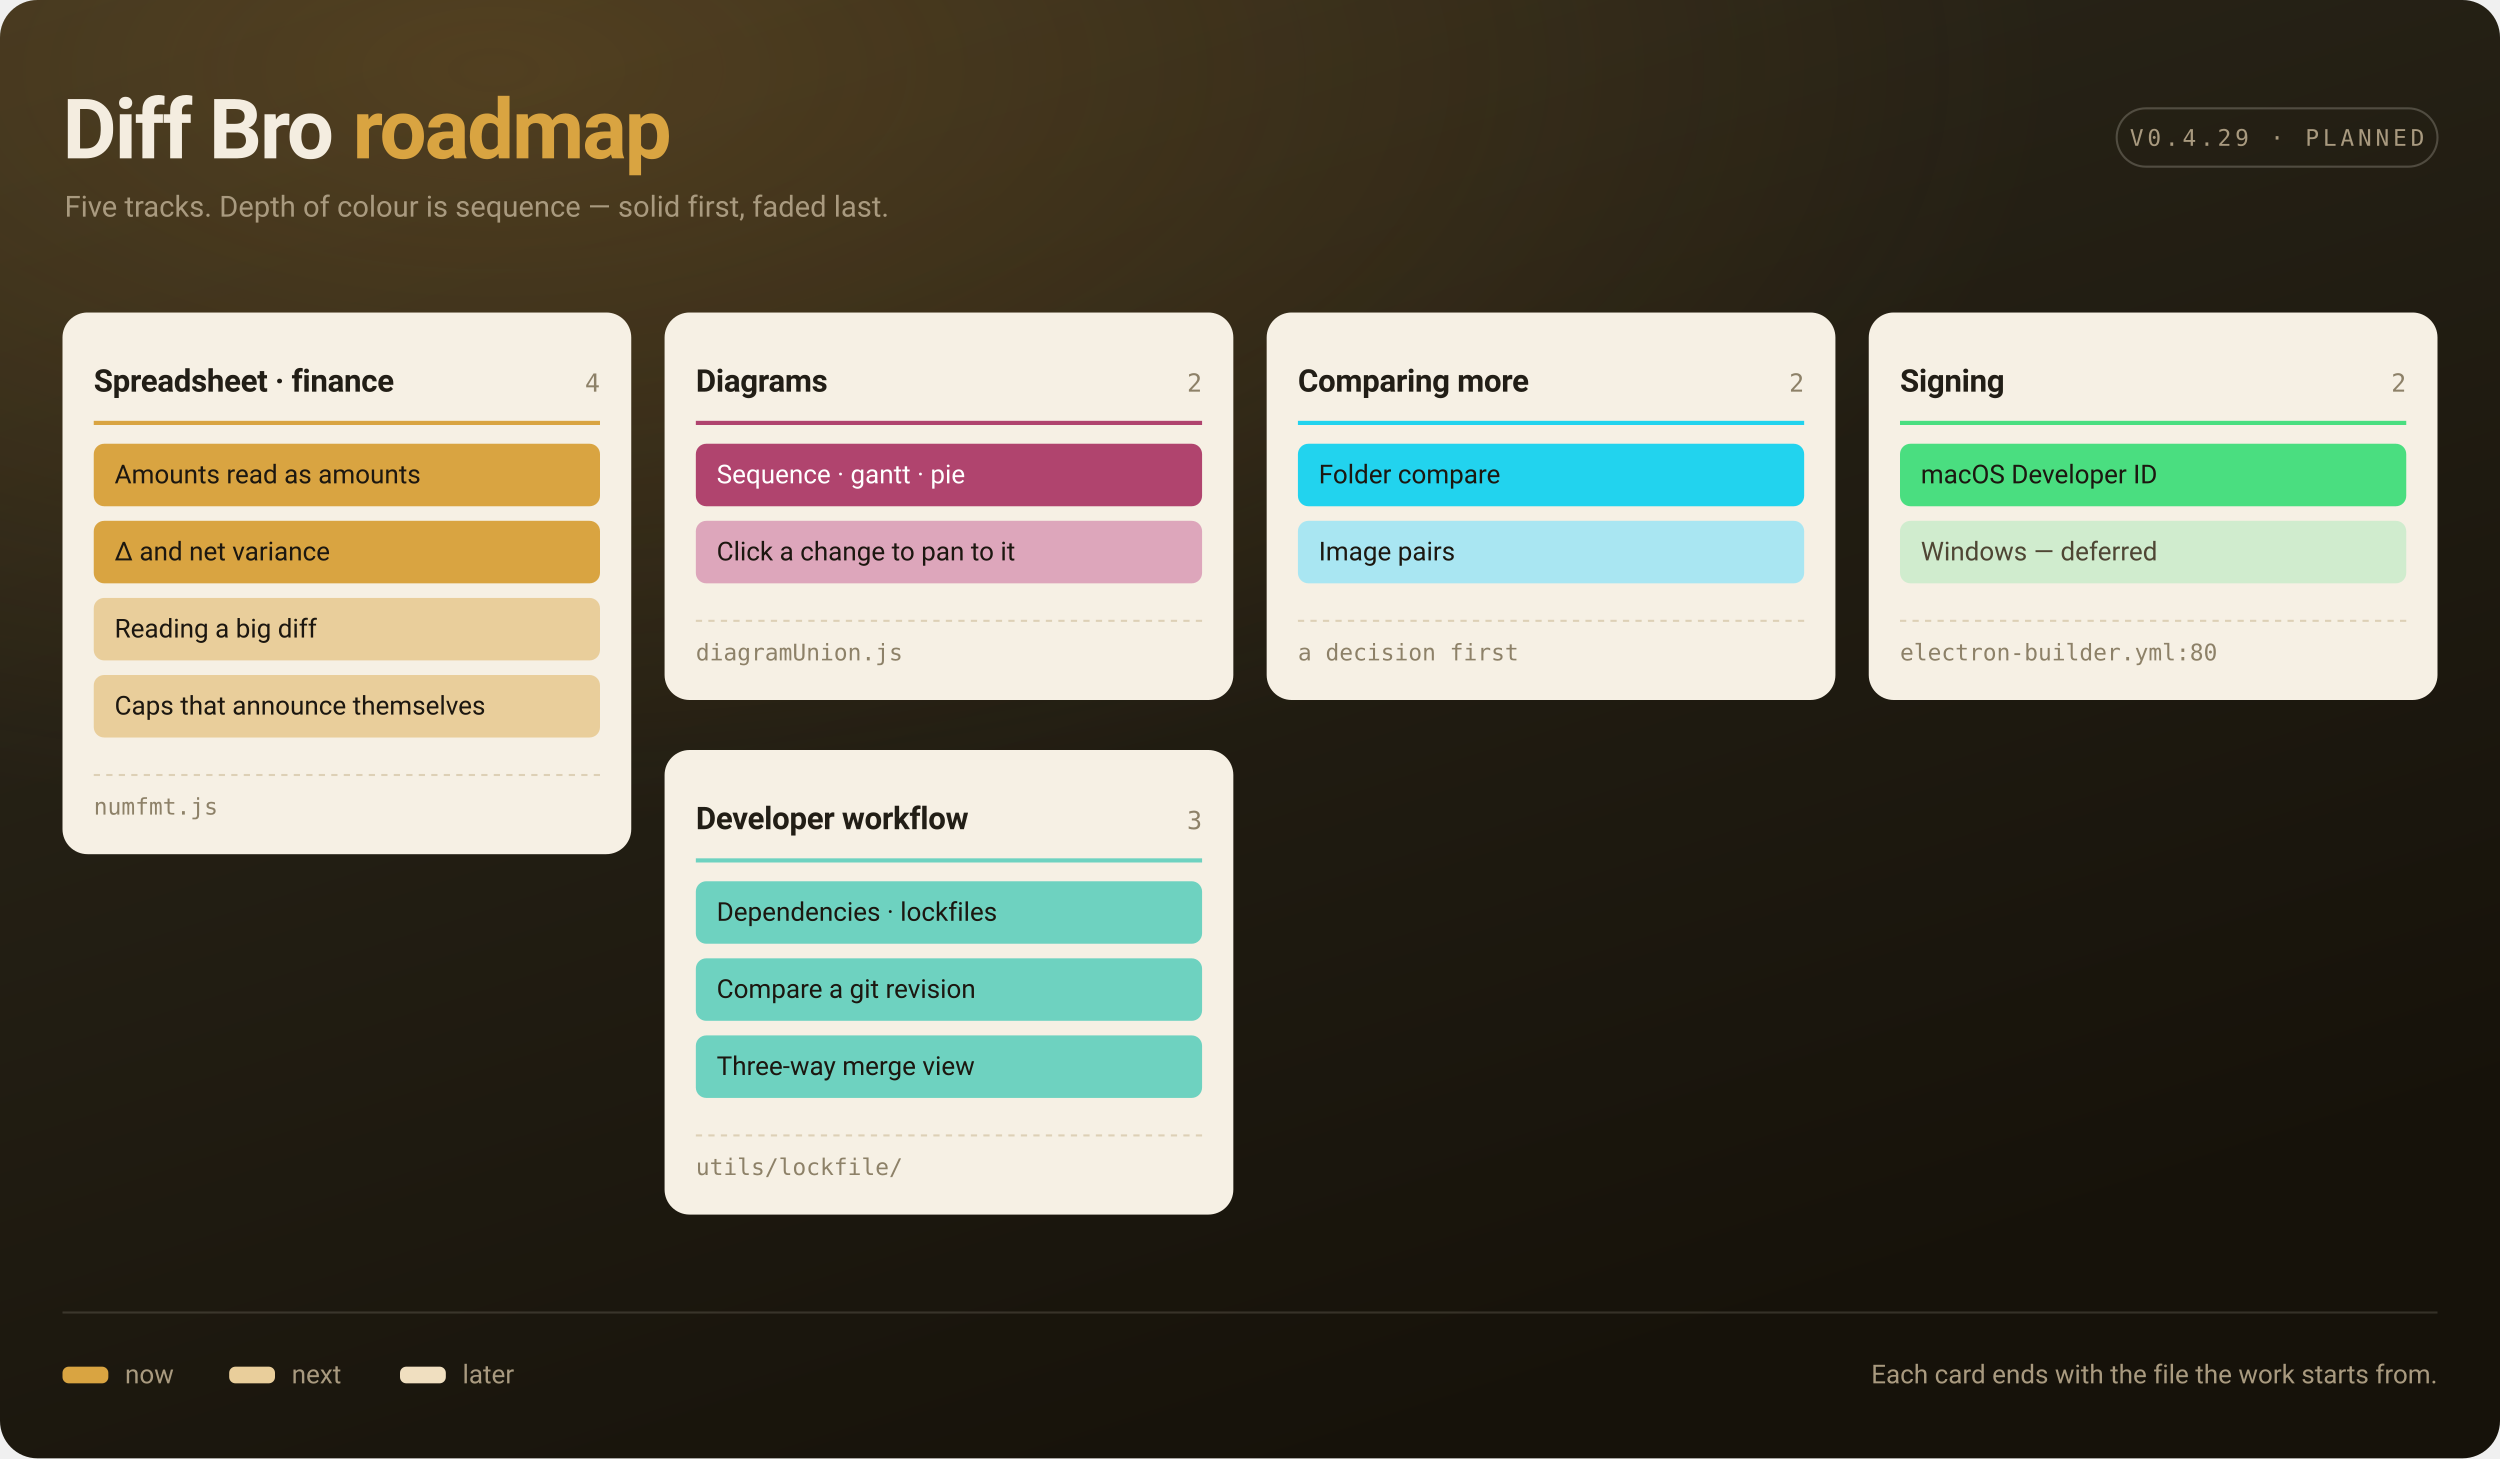
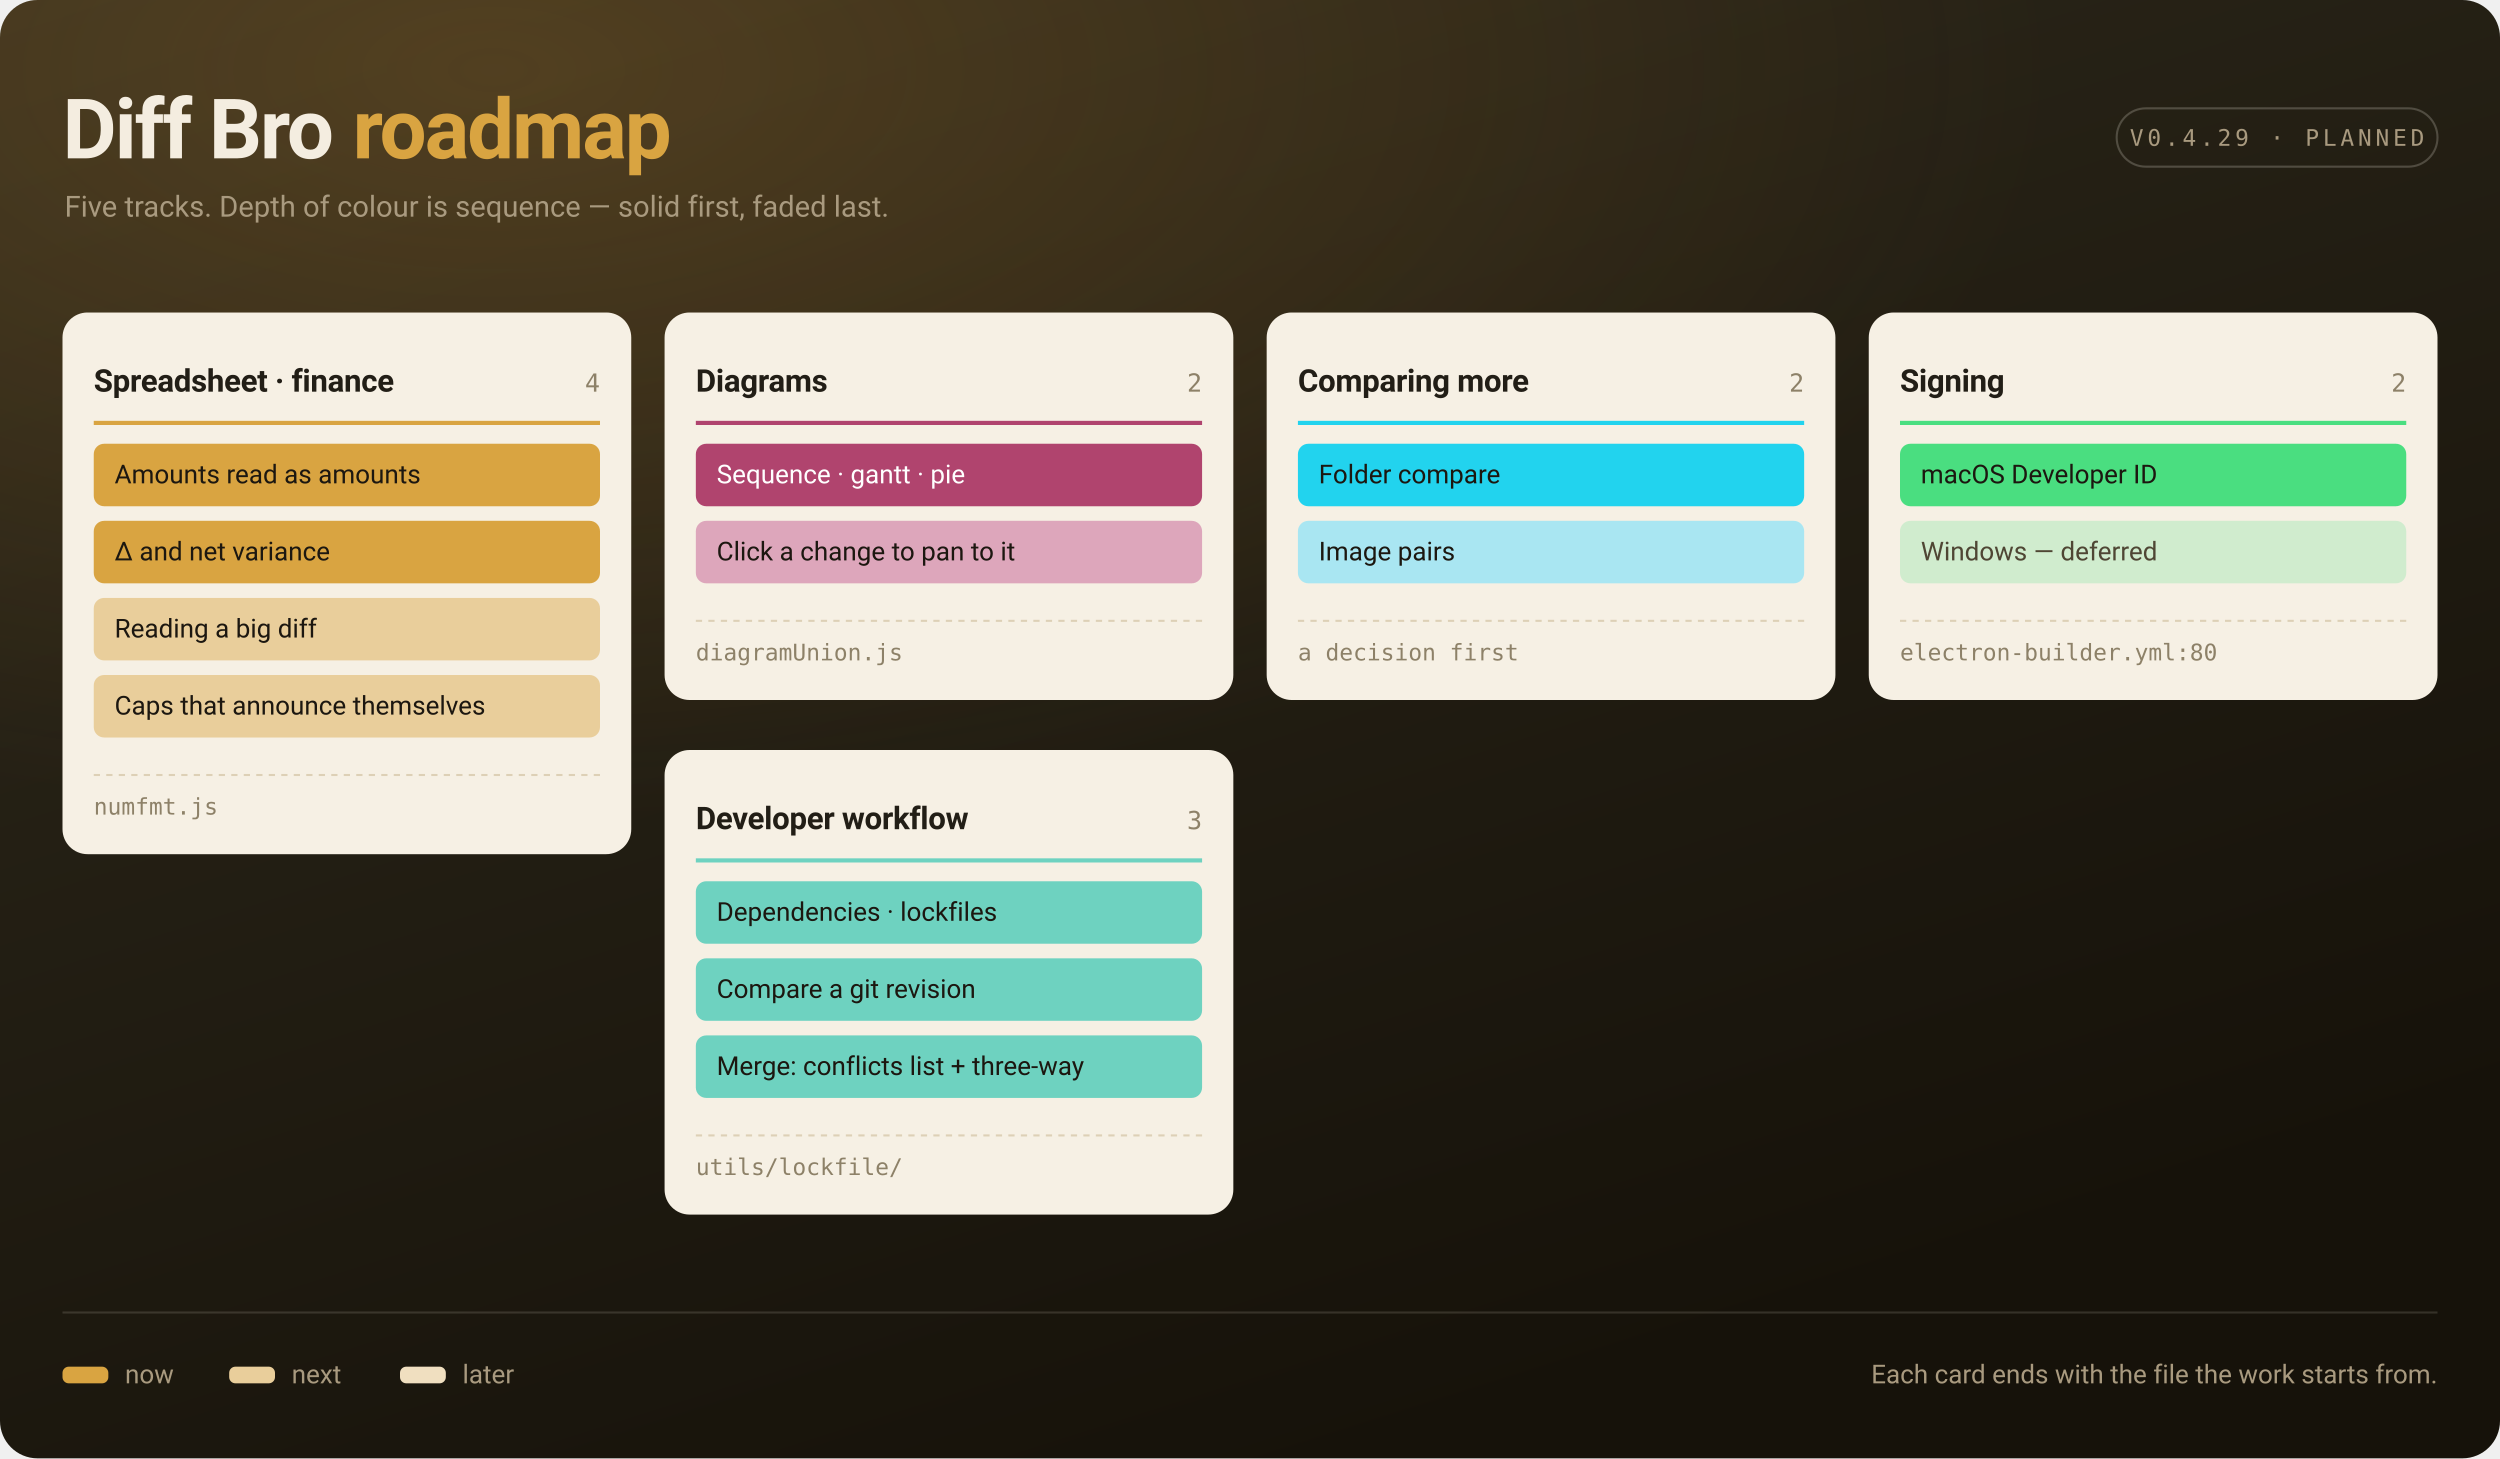
- <svg xmlns="http://www.w3.org/2000/svg" viewBox="0 0 1200 700" width="1200" height="700" role="img" aria-label="Diff Bro roadmap — five tracks: developer workflow (dependencies, compare a git revision, a three-way merge view) shipped, spreadsheet · finance (amounts read as amounts, delta and net variance, reading a big diff, caps that announce themselves), diagrams, comparing more, signing">
+ <svg xmlns="http://www.w3.org/2000/svg" viewBox="0 0 1200 700" width="1200" height="700" role="img" aria-label="Diff Bro roadmap — five tracks: developer workflow (dependencies, compare a git revision, a conflicts list and three-way merge) shipped, spreadsheet · finance (amounts read as amounts, delta and net variance, reading a big diff, caps that announce themselves), diagrams, comparing more, signing">
  <defs>
    <linearGradient id="field" x1="0" y1="0" x2="0.55" y2="1">
      <stop offset="0" stop-color="#2f2a1c" />
      <stop offset="1" stop-color="#16120a" />
    </linearGradient>
    <radialGradient id="glow" cx="20%" cy="6%" r="62%">
      <stop offset="0" stop-color="#e8a13a" stop-opacity="0.20" />
      <stop offset="1" stop-color="#e8a13a" stop-opacity="0" />
    </radialGradient>
    <clipPath id="plate">
      <rect x="0" y="0" width="1200" height="700" rx="18" />
    </clipPath>
  </defs>
  <g clip-path="url(#plate)">
    <rect width="1200" height="700" fill="url(#field)" />
    <rect width="1200" height="580" fill="url(#glow)" />
  </g>
  <g font-family="-apple-system, BlinkMacSystemFont, 'Segoe UI', Roboto, Helvetica, Arial, sans-serif">
    <text x="30" y="76" font-size="40" font-weight="700" letter-spacing="-1" fill="#f4ede0">Diff Bro <tspan fill="#d9a441">roadmap</tspan>
    </text>
    <text x="31" y="104" font-size="14" fill="#a99a7f">Five tracks. Depth of colour is sequence — solid first, faded last.</text>
    <rect x="1016" y="52" width="154" height="28" rx="14" fill="none" stroke="#f4ede0" stroke-opacity="0.22" />
    <text x="1093" y="70" font-size="11" letter-spacing="1.8" text-anchor="middle" font-family="ui-monospace, SFMono-Regular, Menlo, monospace" fill="#a99a7f">V0.4.29 · PLANNED</text>
    <rect x="30" y="150" width="273" height="260" rx="12" fill="#f6f0e4" />
    <text x="45" y="188" font-size="15" font-weight="600" letter-spacing="-0.15" fill="#221e16">Spreadsheet · finance</text>
    <text x="288" y="188" font-size="12" text-anchor="end" font-family="ui-monospace, SFMono-Regular, Menlo, monospace" fill="#8d8168">4</text>
    <rect x="45" y="202" width="243" height="2" fill="#d9a441" />
    <rect x="45" y="213" width="243" height="30" rx="5" fill="#d9a441" />
    <text x="55" y="232" font-size="12.5" fill="#1c1710">Amounts read as amounts</text>
    <rect x="45" y="250" width="243" height="30" rx="5" fill="#d9a441" />
    <text x="55" y="269" font-size="12.5" fill="#1c1710">Δ and net variance</text>
    <rect x="45" y="287" width="243" height="30" rx="5" fill="#e9ce9b" />
    <text x="55" y="306" font-size="12.5" fill="#1c1710">Reading a big diff</text>
    <rect x="45" y="324" width="243" height="30" rx="5" fill="#e9ce9b" />
    <text x="55" y="343" font-size="12.5" fill="#1c1710">Caps that announce themselves</text>
    <line x1="45" y1="372" x2="288" y2="372" stroke="#ddd0b6" stroke-dasharray="3 3" />
    <text x="45" y="391" font-size="11" font-family="ui-monospace, SFMono-Regular, Menlo, monospace" fill="#8d8168">numfmt.js</text>
    <rect x="319" y="150" width="273" height="186" rx="12" fill="#f6f0e4" />
    <text x="334" y="188" font-size="15" font-weight="600" letter-spacing="-0.15" fill="#221e16">Diagrams</text>
    <text x="577" y="188" font-size="12" text-anchor="end" font-family="ui-monospace, SFMono-Regular, Menlo, monospace" fill="#8d8168">2</text>
    <rect x="334" y="202" width="243" height="2" fill="#b0446e" />
    <rect x="334" y="213" width="243" height="30" rx="5" fill="#b0446e" />
    <text x="344" y="232" font-size="12.5" fill="#fff">Sequence · gantt · pie</text>
    <rect x="334" y="250" width="243" height="30" rx="5" fill="#dda6bb" />
    <text x="344" y="269" font-size="12.5" fill="#1c1710">Click a change to pan to it</text>
    <line x1="334" y1="298" x2="577" y2="298" stroke="#ddd0b6" stroke-dasharray="3 3" />
    <text x="334" y="317" font-size="11" font-family="ui-monospace, SFMono-Regular, Menlo, monospace" fill="#8d8168">diagramUnion.js</text>
    <rect x="608" y="150" width="273" height="186" rx="12" fill="#f6f0e4" />
    <text x="623" y="188" font-size="15" font-weight="600" letter-spacing="-0.15" fill="#221e16">Comparing more</text>
    <text x="866" y="188" font-size="12" text-anchor="end" font-family="ui-monospace, SFMono-Regular, Menlo, monospace" fill="#8d8168">2</text>
    <rect x="623" y="202" width="243" height="2" fill="#22d3ee" />
    <rect x="623" y="213" width="243" height="30" rx="5" fill="#22d3ee" />
    <text x="633" y="232" font-size="12.5" fill="#1c1710">Folder compare</text>
    <rect x="623" y="250" width="243" height="30" rx="5" fill="#a9e6f2" />
    <text x="633" y="269" font-size="12.5" fill="#1c1710">Image pairs</text>
    <line x1="623" y1="298" x2="866" y2="298" stroke="#ddd0b6" stroke-dasharray="3 3" />
    <text x="623" y="317" font-size="11" font-family="ui-monospace, SFMono-Regular, Menlo, monospace" fill="#8d8168">a decision first</text>
    <rect x="897" y="150" width="273" height="186" rx="12" fill="#f6f0e4" />
    <text x="912" y="188" font-size="15" font-weight="600" letter-spacing="-0.15" fill="#221e16">Signing</text>
    <text x="1155" y="188" font-size="12" text-anchor="end" font-family="ui-monospace, SFMono-Regular, Menlo, monospace" fill="#8d8168">2</text>
    <rect x="912" y="202" width="243" height="2" fill="#4ade80" />
    <rect x="912" y="213" width="243" height="30" rx="5" fill="#4ade80" />
    <text x="922" y="232" font-size="12.5" fill="#1c1710">macOS Developer ID</text>
    <rect x="912" y="250" width="243" height="30" rx="5" fill="#d0ecce" />
    <text x="922" y="269" font-size="12.5" fill="#4f4634">Windows — deferred</text>
    <line x1="912" y1="298" x2="1155" y2="298" stroke="#ddd0b6" stroke-dasharray="3 3" />
    <text x="912" y="317" font-size="11" font-family="ui-monospace, SFMono-Regular, Menlo, monospace" fill="#8d8168">electron-builder.yml:80</text>
    <rect x="319" y="360" width="273" height="223" rx="12" fill="#f6f0e4" />
    <text x="334" y="398" font-size="15" font-weight="600" letter-spacing="-0.15" fill="#221e16">Developer workflow</text>
    <text x="577" y="398" font-size="12" text-anchor="end" font-family="ui-monospace, SFMono-Regular, Menlo, monospace" fill="#8d8168">3</text>
    <rect x="334" y="412" width="243" height="2" fill="#6ed2c0" />
    <rect x="334" y="423" width="243" height="30" rx="5" fill="#6ed2c0" />
    <text x="344" y="442" font-size="12.5" fill="#1c1710">Dependencies · lockfiles</text>
    <rect x="334" y="460" width="243" height="30" rx="5" fill="#6ed2c0" />
    <text x="344" y="479" font-size="12.5" fill="#1c1710">Compare a git revision</text>
    <rect x="334" y="497" width="243" height="30" rx="5" fill="#6ed2c0" />
-     <text x="344" y="516" font-size="12.5" fill="#1c1710">Three-way merge view</text>
+     <text x="344" y="516" font-size="12.5" fill="#1c1710">Merge: conflicts list + three-way</text>
    <line x1="334" y1="545" x2="577" y2="545" stroke="#ddd0b6" stroke-dasharray="3 3" />
    <text x="334" y="564" font-size="11" font-family="ui-monospace, SFMono-Regular, Menlo, monospace" fill="#8d8168">utils/lockfile/</text>
    <line x1="30" y1="630" x2="1170" y2="630" stroke="#f4ede0" stroke-opacity="0.14" />
    <rect x="30" y="656" width="22" height="8" rx="3" fill="#d9a441" />
    <text x="60" y="664" font-size="12.5" fill="#a99a7f">now</text>
    <rect x="110" y="656" width="22" height="8" rx="3" fill="#e9ce9b" />
    <text x="140" y="664" font-size="12.5" fill="#a99a7f">next</text>
    <rect x="192" y="656" width="22" height="8" rx="3" fill="#f0dfc0" />
    <text x="222" y="664" font-size="12.5" fill="#a99a7f">later</text>
    <text x="1170" y="664" font-size="12.5" text-anchor="end" fill="#a99a7f">Each card ends with the file the work starts from.</text>
  </g>
</svg>
